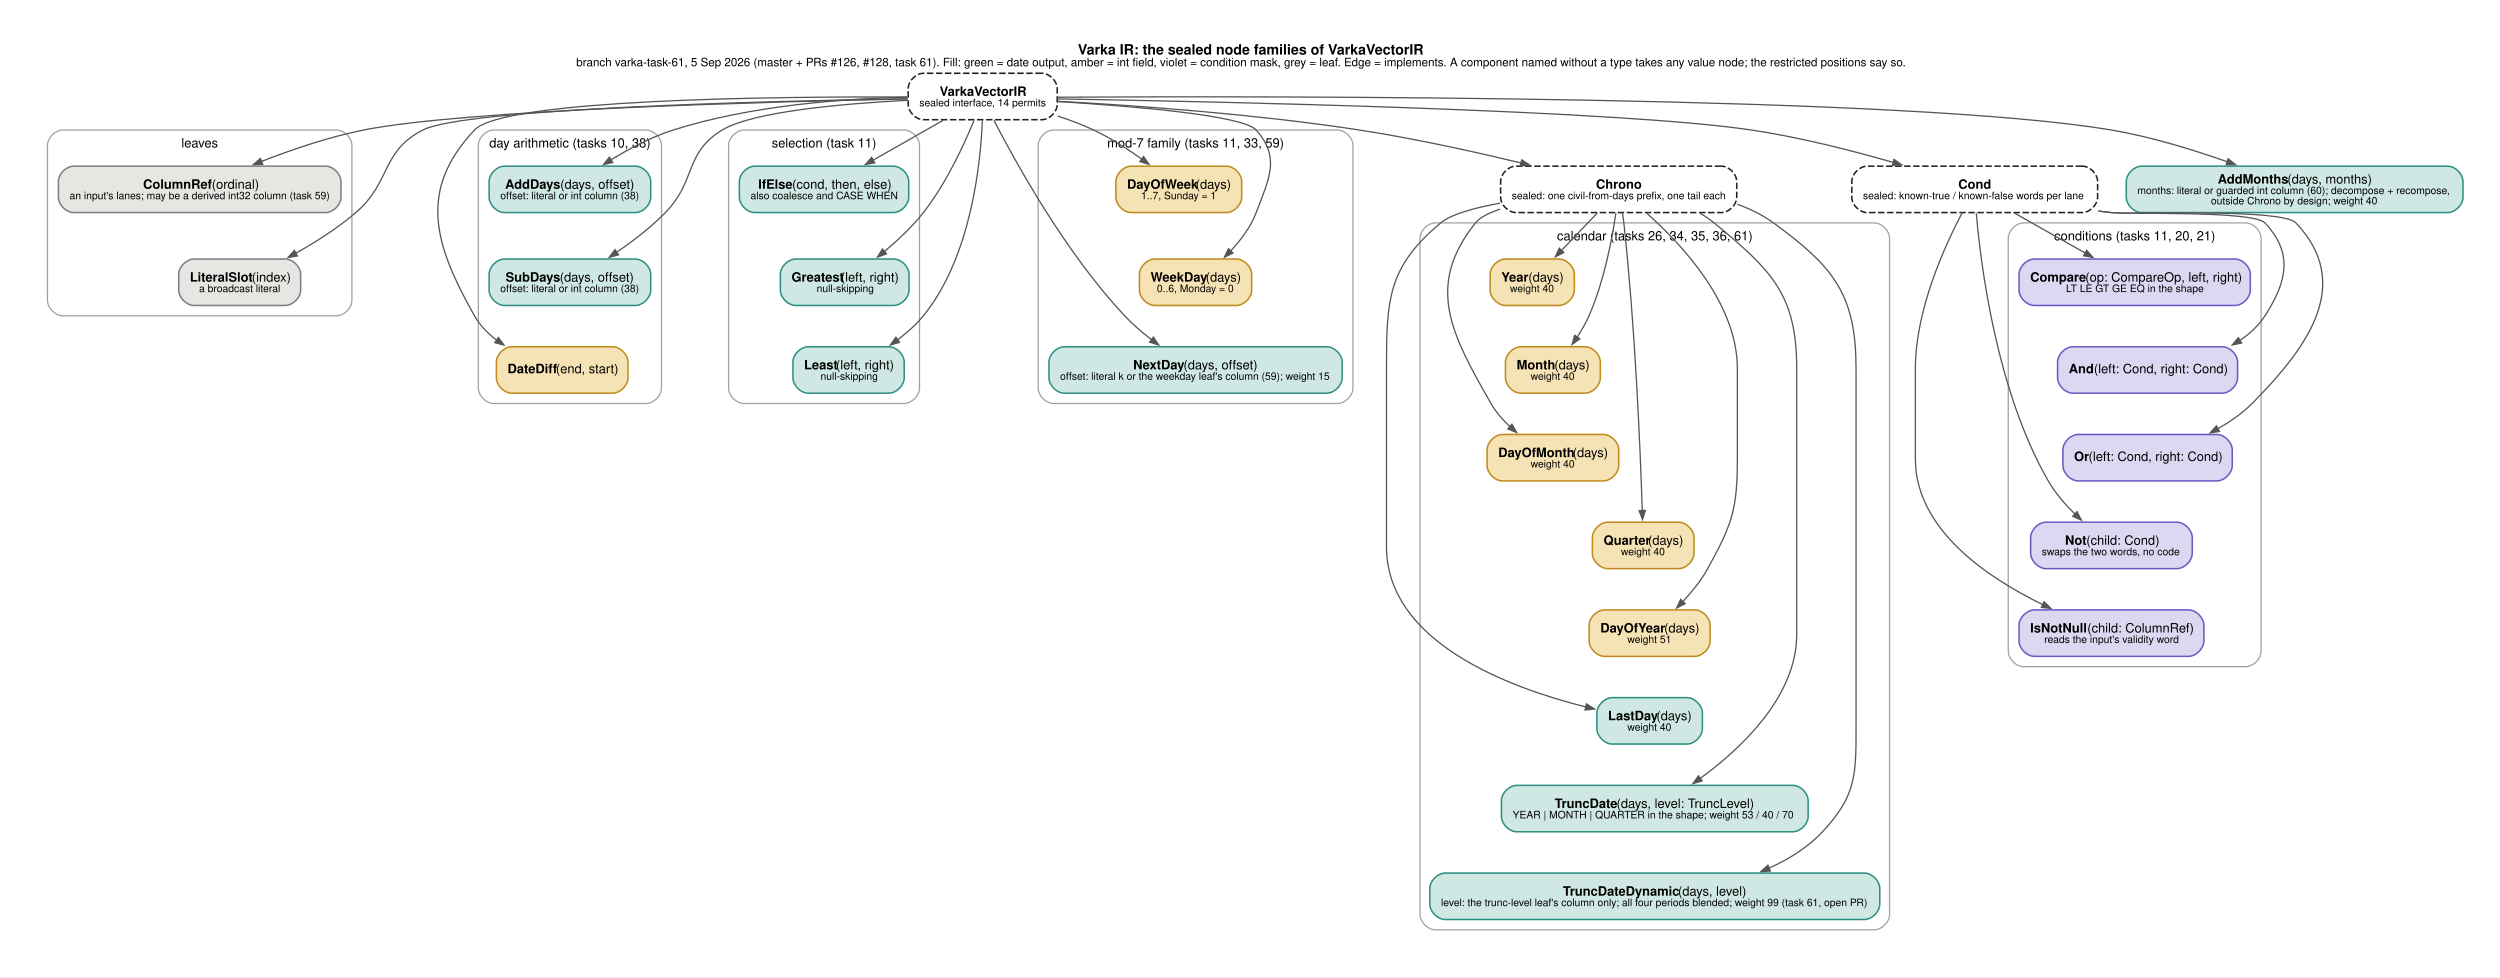
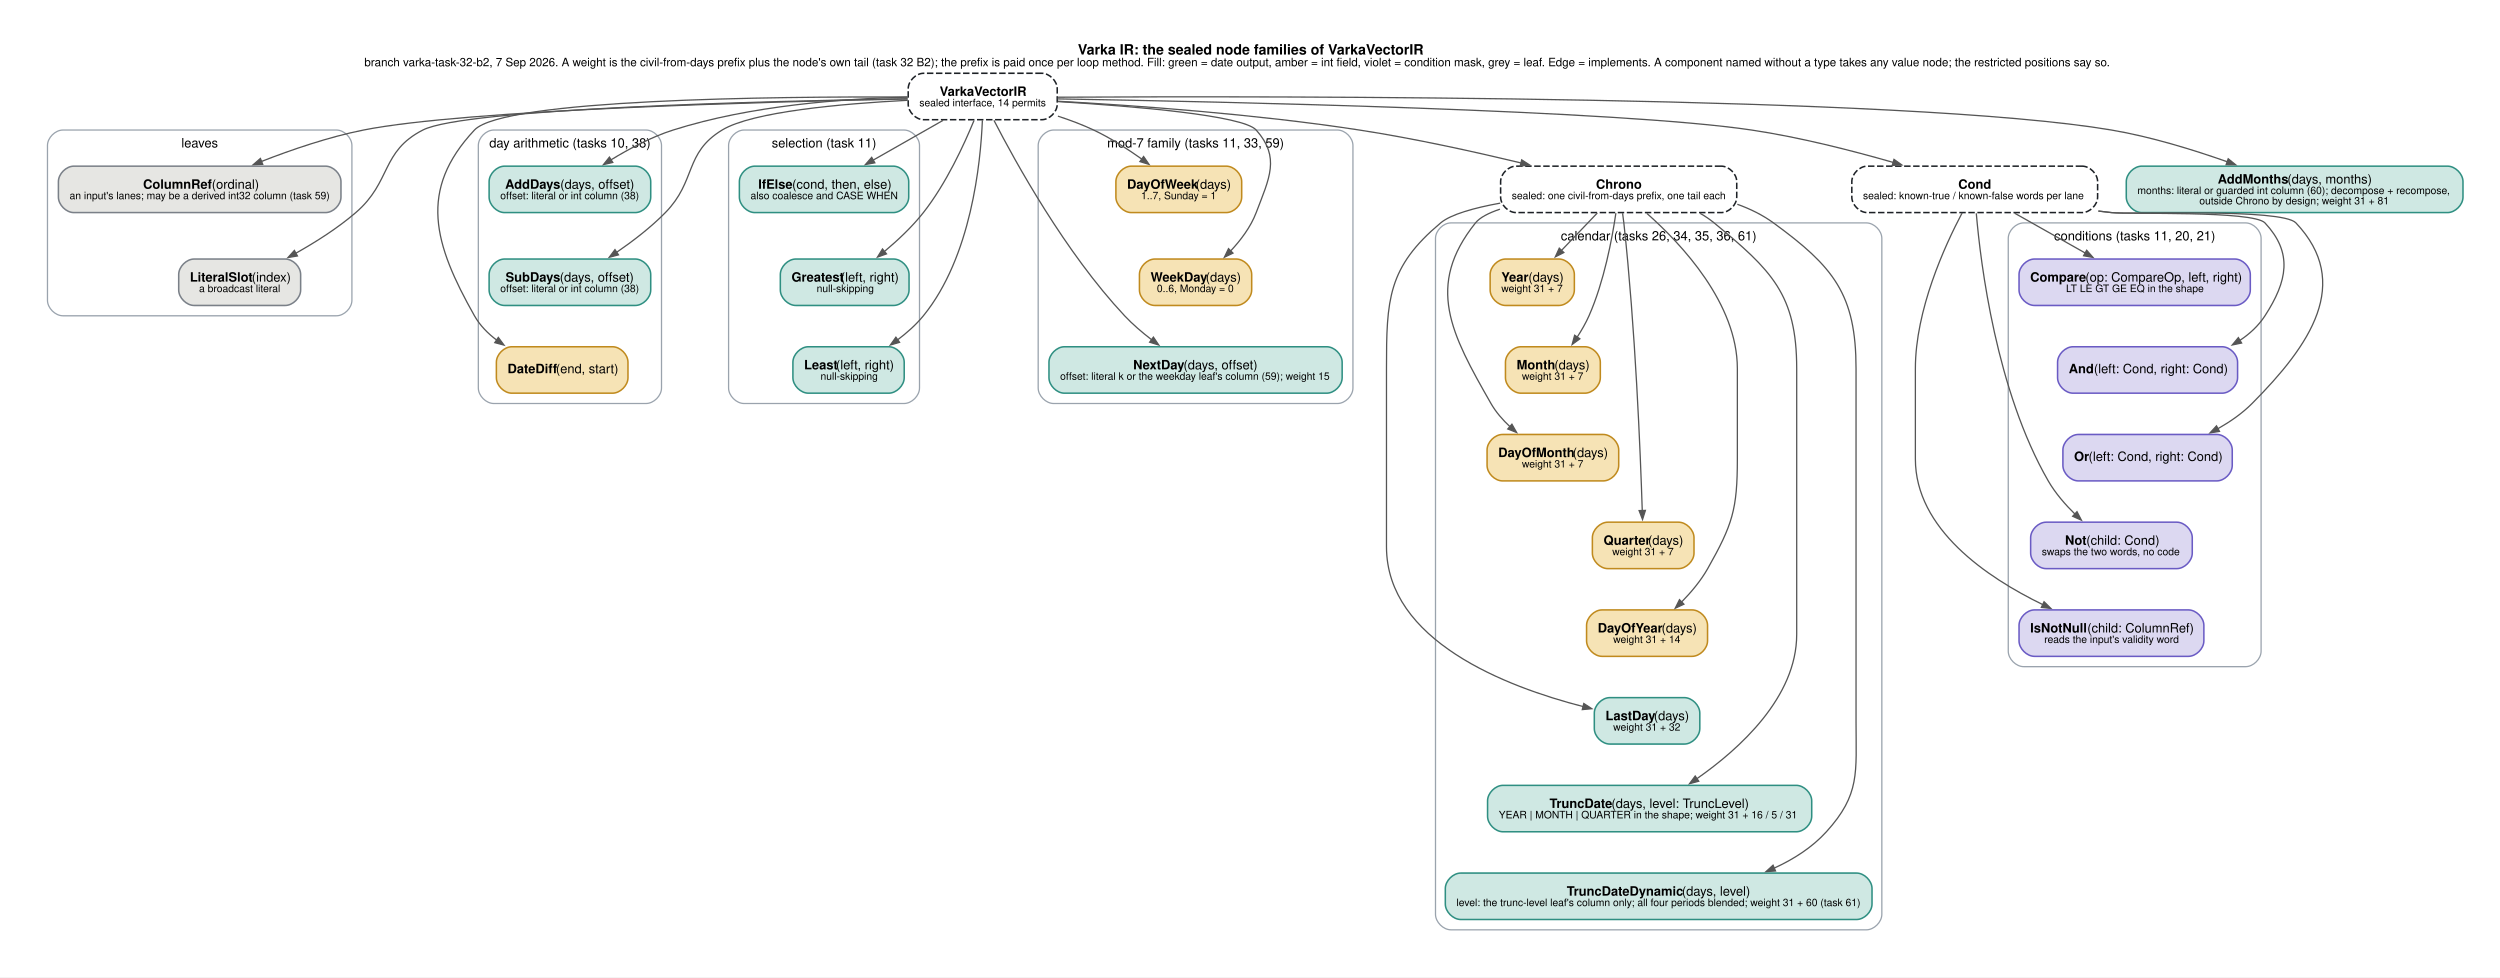
<svg xmlns="http://www.w3.org/2000/svg" width="1938pt" height="758pt" viewBox="0.00 0.00 1938.00 758.00">
  <g id="graph0" class="graph" transform="scale(1 1) rotate(0) translate(28.8 728.8)">
    <polygon fill="white" stroke="none" points="-28.8,28.8 -28.8,-728.8 1909.31,-728.8 1909.31,28.8 -28.8,28.8" />
    <text xml:space="preserve" text-anchor="start" x="806.76" y="-686.55" font-family="Helvetica,sans-Serif" font-weight="bold" font-size="11.00">Varka IR: the sealed node families of VarkaVectorIR</text>
-     <text xml:space="preserve" text-anchor="start" x="417.88" y="-677.45" font-family="Helvetica,sans-Serif" font-size="9.00">branch varka-task-61, 5 Sep 2026 (master + PRs #126, #128, task 61). Fill: green = date output, amber = int field, violet = condition mask, grey = leaf. Edge = implements. A component named without a type takes any value node; the restricted positions say so.</text>
+     <text xml:space="preserve" text-anchor="start" x="253.63" y="-677.45" font-family="Helvetica,sans-Serif" font-size="9.00">branch varka-task-32-b2, 7 Sep 2026. A weight is the civil-from-days prefix plus the node's own tail (task 32 B2); the prefix is paid once per loop method. Fill: green = date output, amber = int field, violet = condition mask, grey = leaf. Edge = implements. A component named without a type takes any value node; the restricted positions say so.</text>
    <g id="clust1" class="cluster">
      <path fill="white" stroke="#9aa3ad" d="M20,-484C20,-484 232,-484 232,-484 238,-484 244,-490 244,-496 244,-496 244,-616 244,-616 244,-622 238,-628 232,-628 232,-628 20,-628 20,-628 14,-628 8,-622 8,-616 8,-616 8,-496 8,-496 8,-490 14,-484 20,-484" />
      <text xml:space="preserve" text-anchor="middle" x="126" y="-614.5" font-family="Helvetica,sans-Serif" font-size="10.00">leaves</text>
    </g>
    <g id="clust2" class="cluster">
      <path fill="white" stroke="#9aa3ad" d="M354,-416C354,-416 472,-416 472,-416 478,-416 484,-422 484,-428 484,-428 484,-616 484,-616 484,-622 478,-628 472,-628 472,-628 354,-628 354,-628 348,-628 342,-622 342,-616 342,-616 342,-428 342,-428 342,-422 348,-416 354,-416" />
      <text xml:space="preserve" text-anchor="middle" x="413" y="-614.5" font-family="Helvetica,sans-Serif" font-size="10.00">day arithmetic (tasks 10, 38)</text>
    </g>
    <g id="clust3" class="cluster">
      <path fill="white" stroke="#9aa3ad" d="M548,-416C548,-416 672,-416 672,-416 678,-416 684,-422 684,-428 684,-428 684,-616 684,-616 684,-622 678,-628 672,-628 672,-628 548,-628 548,-628 542,-628 536,-622 536,-616 536,-616 536,-428 536,-428 536,-422 542,-416 548,-416" />
      <text xml:space="preserve" text-anchor="middle" x="610" y="-614.5" font-family="Helvetica,sans-Serif" font-size="10.00">selection (task 11)</text>
    </g>
    <g id="clust4" class="cluster">
      <path fill="white" stroke="#9aa3ad" d="M788,-416C788,-416 1008,-416 1008,-416 1014,-416 1020,-422 1020,-428 1020,-428 1020,-616 1020,-616 1020,-622 1014,-628 1008,-628 1008,-628 788,-628 788,-628 782,-628 776,-622 776,-616 776,-616 776,-428 776,-428 776,-422 782,-416 788,-416" />
      <text xml:space="preserve" text-anchor="middle" x="898" y="-614.5" font-family="Helvetica,sans-Serif" font-size="10.00">mod-7 family (tasks 11, 33, 59)</text>
    </g>
    <g id="clust5" class="cluster">
-       <path fill="white" stroke="#9aa3ad" d="M1084,-8C1084,-8 1424,-8 1424,-8 1430,-8 1436,-14 1436,-20 1436,-20 1436,-544 1436,-544 1436,-550 1430,-556 1424,-556 1424,-556 1084,-556 1084,-556 1078,-556 1072,-550 1072,-544 1072,-544 1072,-20 1072,-20 1072,-14 1078,-8 1084,-8" />
-       <text xml:space="preserve" text-anchor="middle" x="1254" y="-542.5" font-family="Helvetica,sans-Serif" font-size="10.00">calendar (tasks 26, 34, 35, 36, 61)</text>
+       <path fill="white" stroke="#9aa3ad" d="M1096,-8C1096,-8 1418,-8 1418,-8 1424,-8 1430,-14 1430,-20 1430,-20 1430,-544 1430,-544 1430,-550 1424,-556 1418,-556 1418,-556 1096,-556 1096,-556 1090,-556 1084,-550 1084,-544 1084,-544 1084,-20 1084,-20 1084,-14 1090,-8 1096,-8" />
+       <text xml:space="preserve" text-anchor="middle" x="1257" y="-542.5" font-family="Helvetica,sans-Serif" font-size="10.00">calendar (tasks 26, 34, 35, 36, 61)</text>
    </g>
    <g id="clust6" class="cluster">
      <path fill="white" stroke="#9aa3ad" d="M1540,-212C1540,-212 1712,-212 1712,-212 1718,-212 1724,-218 1724,-224 1724,-224 1724,-544 1724,-544 1724,-550 1718,-556 1712,-556 1712,-556 1540,-556 1540,-556 1534,-556 1528,-550 1528,-544 1528,-544 1528,-224 1528,-224 1528,-218 1534,-212 1540,-212" />
      <text xml:space="preserve" text-anchor="middle" x="1626" y="-542.5" font-family="Helvetica,sans-Serif" font-size="10.00">conditions (tasks 11, 20, 21)</text>
    </g>
    <g id="node1" class="node">
      <path fill="white" stroke="#1d2126" stroke-width="1.2" stroke-dasharray="5,2" d="M778.76,-672C778.76,-672 687.24,-672 687.24,-672 681.24,-672 675.24,-666 675.24,-660 675.24,-660 675.24,-648 675.24,-648 675.24,-642 681.24,-636 687.24,-636 687.24,-636 778.76,-636 778.76,-636 784.76,-636 790.76,-642 790.76,-648 790.76,-648 790.76,-660 790.76,-660 790.76,-666 784.76,-672 778.76,-672" />
      <text xml:space="preserve" text-anchor="start" x="699.62" y="-654.5" font-family="Helvetica,sans-Serif" font-weight="bold" font-size="10.00">VarkaVectorIR</text>
      <text xml:space="preserve" text-anchor="start" x="683.88" y="-646.4" font-family="Helvetica,sans-Serif" font-size="8.00">sealed interface, 14 permits</text>
    </g>
    <g id="node2" class="node">
      <path fill="white" stroke="#1d2126" stroke-width="1.2" stroke-dasharray="5,2" d="M1305.52,-600C1305.52,-600 1146.48,-600 1146.48,-600 1140.48,-600 1134.48,-594 1134.48,-588 1134.48,-588 1134.48,-576 1134.48,-576 1134.48,-570 1140.48,-564 1146.48,-564 1146.48,-564 1305.52,-564 1305.52,-564 1311.52,-564 1317.52,-570 1317.52,-576 1317.52,-576 1317.52,-588 1317.52,-588 1317.52,-594 1311.52,-600 1305.52,-600" />
      <text xml:space="preserve" text-anchor="start" x="1208.38" y="-582.5" font-family="Helvetica,sans-Serif" font-weight="bold" font-size="10.00">Chrono</text>
      <text xml:space="preserve" text-anchor="start" x="1143.12" y="-574.4" font-family="Helvetica,sans-Serif" font-size="8.00">sealed: one civil-from-days prefix, one tail each</text>
    </g>
    <g id="edge19" class="edge">
      <path fill="none" stroke="#555555" d="M791.17,-650.33C850.3,-647.08 944.42,-640.41 1025,-628 1066.9,-621.55 1113.11,-611.42 1150.64,-602.4" />
      <polygon fill="#555555" stroke="#555555" points="1150.82,-604.88 1157.04,-600.85 1149.66,-600.12 1150.82,-604.88" />
    </g>
    <g id="node3" class="node">
      <path fill="white" stroke="#1d2126" stroke-width="1.2" stroke-dasharray="5,2" d="M1585.27,-600C1585.27,-600 1418.73,-600 1418.73,-600 1412.73,-600 1406.73,-594 1406.73,-588 1406.73,-588 1406.73,-576 1406.73,-576 1406.73,-570 1412.73,-564 1418.73,-564 1418.73,-564 1585.27,-564 1585.27,-564 1591.27,-564 1597.27,-570 1597.27,-576 1597.27,-576 1597.27,-588 1597.27,-588 1597.27,-594 1591.27,-600 1585.27,-600" />
      <text xml:space="preserve" text-anchor="start" x="1489.25" y="-582.5" font-family="Helvetica,sans-Serif" font-weight="bold" font-size="10.00">Cond</text>
      <text xml:space="preserve" text-anchor="start" x="1415.38" y="-574.4" font-family="Helvetica,sans-Serif" font-size="8.00">sealed: known-true / known-false words per lane</text>
    </g>
    <g id="edge20" class="edge">
      <path fill="none" stroke="#555555" d="M790.89,-652.14C919.65,-649.97 1226.44,-643.31 1329,-628 1365.93,-622.49 1406.35,-612.22 1438.83,-602.88" />
      <polygon fill="#555555" stroke="#555555" points="1439.42,-605.26 1445.46,-600.95 1438.05,-600.56 1439.42,-605.26" />
    </g>
    <g id="node4" class="node">
      <path fill="#e6e6e3" stroke="#7a8088" stroke-width="1.2" d="M223.52,-600C223.52,-600 28.48,-600 28.48,-600 22.48,-600 16.48,-594 16.48,-588 16.48,-588 16.48,-576 16.48,-576 16.48,-570 22.48,-564 28.48,-564 28.48,-564 223.52,-564 223.52,-564 229.52,-564 235.52,-570 235.52,-576 235.52,-576 235.52,-588 235.52,-588 235.52,-594 229.52,-600 223.52,-600" />
      <text xml:space="preserve" text-anchor="start" x="82.12" y="-582.5" font-family="Helvetica,sans-Serif" font-weight="bold" font-size="10.00">ColumnRef</text>
      <text xml:space="preserve" text-anchor="start" x="135.38" y="-582.5" font-family="Helvetica,sans-Serif" font-size="10.00">(ordinal)</text>
      <text xml:space="preserve" text-anchor="start" x="25.12" y="-574.4" font-family="Helvetica,sans-Serif" font-size="8.00">an input's lanes; may be a derived int32 column (task 59)</text>
    </g>
    <g id="edge21" class="edge">
      <path fill="none" stroke="#555555" d="M674.87,-652.06C565.3,-649.96 332.08,-643.72 253,-628 226.1,-622.65 197.2,-612.76 173.78,-603.61" />
      <polygon fill="#555555" stroke="#555555" points="174.87,-601.41 167.46,-601.11 173.06,-605.97 174.87,-601.41" />
    </g>
    <g id="node5" class="node">
      <path fill="#e6e6e3" stroke="#7a8088" stroke-width="1.2" d="M192.26,-528C192.26,-528 121.73,-528 121.73,-528 115.73,-528 109.73,-522 109.73,-516 109.73,-516 109.73,-504 109.73,-504 109.73,-498 115.73,-492 121.73,-492 121.73,-492 192.26,-492 192.26,-492 198.26,-492 204.26,-498 204.26,-504 204.26,-504 204.26,-516 204.26,-516 204.26,-522 198.26,-528 192.26,-528" />
      <text xml:space="preserve" text-anchor="start" x="118.38" y="-510.5" font-family="Helvetica,sans-Serif" font-weight="bold" font-size="10.00">LiteralSlot</text>
      <text xml:space="preserve" text-anchor="start" x="166.38" y="-510.5" font-family="Helvetica,sans-Serif" font-size="10.00">(index)</text>
      <text xml:space="preserve" text-anchor="start" x="125.5" y="-502.4" font-family="Helvetica,sans-Serif" font-size="8.00">a broadcast literal</text>
    </g>
    <g id="edge22" class="edge">
      <path fill="none" stroke="#555555" d="M674.7,-652.25C564.02,-650.43 331.58,-644.68 299,-628 266.37,-611.3 274.79,-587.9 247,-564 233.06,-552.01 216.04,-541.2 200.57,-532.52" />
      <polygon fill="#555555" stroke="#555555" points="201.76,-530.38 194.45,-529.16 199.41,-534.68 201.76,-530.38" />
    </g>
    <g id="node6" class="node">
      <path fill="#cfe8e3" stroke="#2f8f82" stroke-width="1.2" d="M463.64,-600C463.64,-600 362.36,-600 362.36,-600 356.36,-600 350.36,-594 350.36,-588 350.36,-588 350.36,-576 350.36,-576 350.36,-570 356.36,-564 362.36,-564 362.36,-564 463.64,-564 463.64,-564 469.64,-564 475.64,-570 475.64,-576 475.64,-576 475.64,-588 475.64,-588 475.64,-594 469.64,-600 463.64,-600" />
      <text xml:space="preserve" text-anchor="start" x="362.75" y="-582.5" font-family="Helvetica,sans-Serif" font-weight="bold" font-size="10.00">AddDays</text>
      <text xml:space="preserve" text-anchor="start" x="405.5" y="-582.5" font-family="Helvetica,sans-Serif" font-size="10.00">(days, offset)</text>
      <text xml:space="preserve" text-anchor="start" x="359" y="-574.4" font-family="Helvetica,sans-Serif" font-size="8.00">offset: literal or int column (38)</text>
    </g>
    <g id="edge23" class="edge">
      <path fill="none" stroke="#555555" d="M674.93,-653.5C625.47,-652.4 553.08,-647.12 493,-628 476.19,-622.65 458.96,-613.51 444.81,-604.86" />
      <polygon fill="#555555" stroke="#555555" points="446.23,-602.86 439,-601.21 443.62,-607.01 446.23,-602.86" />
    </g>
    <g id="node7" class="node">
      <path fill="#cfe8e3" stroke="#2f8f82" stroke-width="1.2" d="M463.64,-528C463.64,-528 362.36,-528 362.36,-528 356.36,-528 350.36,-522 350.36,-516 350.36,-516 350.36,-504 350.36,-504 350.36,-498 356.36,-492 362.36,-492 362.36,-492 463.64,-492 463.64,-492 469.64,-492 475.64,-498 475.64,-504 475.64,-504 475.64,-516 475.64,-516 475.64,-522 469.64,-528 463.64,-528" />
      <text xml:space="preserve" text-anchor="start" x="363.12" y="-510.5" font-family="Helvetica,sans-Serif" font-weight="bold" font-size="10.00">SubDays</text>
      <text xml:space="preserve" text-anchor="start" x="405.12" y="-510.5" font-family="Helvetica,sans-Serif" font-size="10.00">(days, offset)</text>
      <text xml:space="preserve" text-anchor="start" x="359" y="-502.4" font-family="Helvetica,sans-Serif" font-size="8.00">offset: literal or int column (38)</text>
    </g>
    <g id="edge24" class="edge">
      <path fill="none" stroke="#555555" d="M674.91,-651.06C623.97,-648.42 554.48,-642.26 531,-628 501.5,-610.08 511.17,-588.64 487,-564 475.8,-552.58 461.88,-541.9 449.15,-533.17" />
      <polygon fill="#555555" stroke="#555555" points="450.66,-531.23 443.48,-529.36 447.93,-535.3 450.66,-531.23" />
    </g>
    <g id="node8" class="node">
      <path fill="#f6e3b5" stroke="#c08a1e" stroke-width="1.2" d="M446.01,-460C446.01,-460 367.99,-460 367.99,-460 361.99,-460 355.99,-454 355.99,-448 355.99,-448 355.99,-436 355.99,-436 355.99,-430 361.99,-424 367.99,-424 367.99,-424 446.01,-424 446.01,-424 452.01,-424 458.01,-430 458.01,-436 458.01,-436 458.01,-448 458.01,-448 458.01,-454 452.01,-460 446.01,-460" />
      <text xml:space="preserve" text-anchor="start" x="364.62" y="-439.5" font-family="Helvetica,sans-Serif" font-weight="bold" font-size="10.00">DateDiff</text>
      <text xml:space="preserve" text-anchor="start" x="402.12" y="-439.5" font-family="Helvetica,sans-Serif" font-size="10.00">(end, start)</text>
    </g>
    <g id="edge25" class="edge">
      <path fill="none" stroke="#555555" d="M674.85,-653.6C570.79,-654.05 361.46,-651.93 339,-628 295.2,-581.33 307.53,-539.73 339,-484 343.26,-476.46 349.51,-470.16 356.54,-464.93" />
      <polygon fill="#555555" stroke="#555555" points="357.5,-467.24 361.91,-461.28 354.75,-463.19 357.5,-467.24" />
    </g>
    <g id="node9" class="node">
      <path fill="#cfe8e3" stroke="#2f8f82" stroke-width="1.2" d="M663.64,-600C663.64,-600 556.36,-600 556.36,-600 550.36,-600 544.36,-594 544.36,-588 544.36,-588 544.36,-576 544.36,-576 544.36,-570 550.36,-564 556.36,-564 556.36,-564 663.64,-564 663.64,-564 669.64,-564 675.64,-570 675.64,-576 675.64,-576 675.64,-588 675.64,-588 675.64,-594 669.64,-600 663.64,-600" />
      <text xml:space="preserve" text-anchor="start" x="559" y="-582.5" font-family="Helvetica,sans-Serif" font-weight="bold" font-size="10.00">IfElse</text>
      <text xml:space="preserve" text-anchor="start" x="585.25" y="-582.5" font-family="Helvetica,sans-Serif" font-size="10.00">(cond, then, else)</text>
      <text xml:space="preserve" text-anchor="start" x="553" y="-574.4" font-family="Helvetica,sans-Serif" font-size="8.00">also coalesce and CASE WHEN</text>
    </g>
    <g id="edge26" class="edge">
      <path fill="none" stroke="#555555" d="M702.28,-635.52C685.84,-626.16 665.45,-614.56 648.02,-604.64" />
      <polygon fill="#555555" stroke="#555555" points="649.37,-602.58 642.07,-601.25 646.94,-606.84 649.37,-602.58" />
    </g>
    <g id="node10" class="node">
      <path fill="#cfe8e3" stroke="#2f8f82" stroke-width="1.2" d="M663.89,-528C663.89,-528 588.11,-528 588.11,-528 582.11,-528 576.11,-522 576.11,-516 576.11,-516 576.11,-504 576.11,-504 576.11,-498 582.11,-492 588.11,-492 588.11,-492 663.89,-492 663.89,-492 669.89,-492 675.89,-498 675.89,-504 675.89,-504 675.89,-516 675.89,-516 675.89,-522 669.89,-528 663.89,-528" />
      <text xml:space="preserve" text-anchor="start" x="584.75" y="-510.5" font-family="Helvetica,sans-Serif" font-weight="bold" font-size="10.00">Greatest</text>
      <text xml:space="preserve" text-anchor="start" x="623" y="-510.5" font-family="Helvetica,sans-Serif" font-size="10.00">(left, right)</text>
      <text xml:space="preserve" text-anchor="start" x="604.25" y="-502.4" font-family="Helvetica,sans-Serif" font-size="8.00">null-skipping</text>
    </g>
    <g id="edge27" class="edge">
      <path fill="none" stroke="#555555" d="M726.28,-635.47C718.55,-616.64 704.63,-586.42 687,-564 678.31,-552.95 667.08,-542.43 656.63,-533.72" />
      <polygon fill="#555555" stroke="#555555" points="658.4,-532 651.42,-529.49 655.31,-535.81 658.4,-532" />
    </g>
    <g id="node11" class="node">
      <path fill="#cfe8e3" stroke="#2f8f82" stroke-width="1.2" d="M660.14,-460C660.14,-460 597.86,-460 597.86,-460 591.86,-460 585.86,-454 585.86,-448 585.86,-448 585.86,-436 585.86,-436 585.86,-430 591.86,-424 597.86,-424 597.86,-424 660.14,-424 660.14,-424 666.14,-424 672.14,-430 672.14,-436 672.14,-436 672.14,-448 672.14,-448 672.14,-454 666.14,-460 660.14,-460" />
      <text xml:space="preserve" text-anchor="start" x="594.5" y="-442.5" font-family="Helvetica,sans-Serif" font-weight="bold" font-size="10.00">Least</text>
      <text xml:space="preserve" text-anchor="start" x="619.25" y="-442.5" font-family="Helvetica,sans-Serif" font-size="10.00">(left, right)</text>
      <text xml:space="preserve" text-anchor="start" x="607.25" y="-434.4" font-family="Helvetica,sans-Serif" font-size="8.00">null-skipping</text>
    </g>
    <g id="edge28" class="edge">
      <path fill="none" stroke="#555555" d="M732.75,-635.6C731.4,-602.44 724.08,-529.49 687,-484 681.33,-477.05 674.2,-470.74 666.9,-465.26" />
      <polygon fill="#555555" stroke="#555555" points="668.54,-463.42 661.42,-461.36 665.7,-467.41 668.54,-463.42" />
    </g>
    <g id="node12" class="node">
      <path fill="#f6e3b5" stroke="#c08a1e" stroke-width="1.2" d="M921.76,-600C921.76,-600 848.24,-600 848.24,-600 842.24,-600 836.24,-594 836.24,-588 836.24,-588 836.24,-576 836.24,-576 836.24,-570 842.24,-564 848.24,-564 848.24,-564 921.76,-564 921.76,-564 927.76,-564 933.76,-570 933.76,-576 933.76,-576 933.76,-588 933.76,-588 933.76,-594 927.76,-600 921.76,-600" />
      <text xml:space="preserve" text-anchor="start" x="844.88" y="-582.5" font-family="Helvetica,sans-Serif" font-weight="bold" font-size="10.00">DayOfWeek</text>
      <text xml:space="preserve" text-anchor="start" x="898.12" y="-582.5" font-family="Helvetica,sans-Serif" font-size="10.00">(days)</text>
      <text xml:space="preserve" text-anchor="start" x="855.75" y="-574.4" font-family="Helvetica,sans-Serif" font-size="8.00">1..7, Sunday = 1</text>
    </g>
    <g id="edge29" class="edge">
      <path fill="none" stroke="#555555" d="M791.29,-638.77C800.74,-635.7 810.28,-632.11 819,-628 831.98,-621.88 845.26,-613.35 856.47,-605.36" />
      <polygon fill="#555555" stroke="#555555" points="857.72,-607.48 861.93,-601.37 854.83,-603.52 857.72,-607.48" />
    </g>
    <g id="node13" class="node">
      <path fill="#f6e3b5" stroke="#c08a1e" stroke-width="1.2" d="M929.51,-528C929.51,-528 866.49,-528 866.49,-528 860.49,-528 854.49,-522 854.49,-516 854.49,-516 854.49,-504 854.49,-504 854.49,-498 860.49,-492 866.49,-492 866.49,-492 929.51,-492 929.51,-492 935.51,-492 941.51,-498 941.51,-504 941.51,-504 941.51,-516 941.51,-516 941.51,-522 935.51,-528 929.51,-528" />
      <text xml:space="preserve" text-anchor="start" x="863.12" y="-510.5" font-family="Helvetica,sans-Serif" font-weight="bold" font-size="10.00">WeekDay</text>
      <text xml:space="preserve" text-anchor="start" x="905.88" y="-510.5" font-family="Helvetica,sans-Serif" font-size="10.00">(days)</text>
      <text xml:space="preserve" text-anchor="start" x="868" y="-502.4" font-family="Helvetica,sans-Serif" font-size="8.00">0..6, Monday = 0</text>
    </g>
    <g id="edge30" class="edge">
      <path fill="none" stroke="#555555" d="M791.28,-650.05C850.48,-646.44 934.89,-639.37 945,-628 963.9,-606.74 955.09,-590.59 945,-564 940.75,-552.79 932.91,-542.43 924.85,-533.9" />
      <polygon fill="#555555" stroke="#555555" points="927.01,-532.6 920.33,-529.37 923.54,-536.06 927.01,-532.6" />
    </g>
    <g id="node14" class="node">
      <path fill="#cfe8e3" stroke="#2f8f82" stroke-width="1.2" d="M999.64,-460C999.64,-460 796.36,-460 796.36,-460 790.36,-460 784.36,-454 784.36,-448 784.36,-448 784.36,-436 784.36,-436 784.36,-430 790.36,-424 796.36,-424 796.36,-424 999.64,-424 999.64,-424 1005.64,-424 1011.64,-430 1011.64,-436 1011.64,-436 1011.64,-448 1011.64,-448 1011.64,-454 1005.64,-460 999.64,-460" />
      <text xml:space="preserve" text-anchor="start" x="849.62" y="-442.5" font-family="Helvetica,sans-Serif" font-weight="bold" font-size="10.00">NextDay</text>
      <text xml:space="preserve" text-anchor="start" x="888.62" y="-442.5" font-family="Helvetica,sans-Serif" font-size="10.00">(days, offset)</text>
      <text xml:space="preserve" text-anchor="start" x="793" y="-434.4" font-family="Helvetica,sans-Serif" font-size="8.00">offset: literal k or the weekday leaf's column (59); weight 15</text>
    </g>
    <g id="edge31" class="edge">
      <path fill="none" stroke="#555555" d="M741.69,-635.53C758.33,-603.2 797.13,-532.89 843,-484 849.24,-477.35 856.67,-471.01 864.01,-465.39" />
      <polygon fill="#555555" stroke="#555555" points="865.31,-467.48 869.48,-461.34 862.4,-463.54 865.31,-467.48" />
    </g>
    <g id="node15" class="node">
      <path fill="#cfe8e3" stroke="#2f8f82" stroke-width="1.2" d="M1868.51,-600C1868.51,-600 1631.49,-600 1631.49,-600 1625.49,-600 1619.49,-594 1619.49,-588 1619.49,-588 1619.49,-576 1619.49,-576 1619.49,-570 1625.49,-564 1631.49,-564 1631.49,-564 1868.51,-564 1868.51,-564 1874.51,-564 1880.51,-570 1880.51,-576 1880.51,-576 1880.51,-588 1880.51,-588 1880.51,-594 1874.51,-600 1868.51,-600" />
      <text xml:space="preserve" text-anchor="start" x="1690.38" y="-586.5" font-family="Helvetica,sans-Serif" font-weight="bold" font-size="10.00">AddMonths</text>
      <text xml:space="preserve" text-anchor="start" x="1744.38" y="-586.5" font-family="Helvetica,sans-Serif" font-size="10.00">(days, months)</text>
      <text xml:space="preserve" text-anchor="start" x="1628.12" y="-578.4" font-family="Helvetica,sans-Serif" font-size="8.00">months: literal or guarded int column (60); decompose + recompose,</text>
-       <text xml:space="preserve" text-anchor="start" x="1685.12" y="-570.4" font-family="Helvetica,sans-Serif" font-size="8.00">outside Chrono by design; weight 40</text>
+       <text xml:space="preserve" text-anchor="start" x="1676.12" y="-570.4" font-family="Helvetica,sans-Serif" font-size="8.00">outside Chrono by design; weight 31 + 81</text>
    </g>
    <g id="edge32" class="edge">
      <path fill="none" stroke="#555555" d="M791.15,-653.44C960.33,-654.39 1450.29,-654.7 1608,-628 1638.39,-622.86 1671.25,-612.75 1697.71,-603.41" />
      <polygon fill="#555555" stroke="#555555" points="1698.51,-605.73 1704.28,-601.06 1696.86,-601.12 1698.51,-605.73" />
    </g>
    <g id="node16" class="node">
      <path fill="#f6e3b5" stroke="#c08a1e" stroke-width="1.2" d="M1179.64,-528C1179.64,-528 1138.36,-528 1138.36,-528 1132.36,-528 1126.36,-522 1126.36,-516 1126.36,-516 1126.36,-504 1126.36,-504 1126.36,-498 1132.36,-492 1138.36,-492 1138.36,-492 1179.64,-492 1179.64,-492 1185.64,-492 1191.64,-498 1191.64,-504 1191.64,-504 1191.64,-516 1191.64,-516 1191.64,-522 1185.64,-528 1179.64,-528" />
      <text xml:space="preserve" text-anchor="start" x="1135" y="-510.5" font-family="Helvetica,sans-Serif" font-weight="bold" font-size="10.00">Year</text>
      <text xml:space="preserve" text-anchor="start" x="1156" y="-510.5" font-family="Helvetica,sans-Serif" font-size="10.00">(days)</text>
-       <text xml:space="preserve" text-anchor="start" x="1141.75" y="-502.4" font-family="Helvetica,sans-Serif" font-size="8.00">weight 40</text>
+       <text xml:space="preserve" text-anchor="start" x="1135" y="-502.4" font-family="Helvetica,sans-Serif" font-size="8.00">weight 31 + 7</text>
    </g>
    <g id="edge33" class="edge">
      <path fill="none" stroke="#555555" d="M1209.44,-563.7C1201.05,-554.93 1190.73,-544.15 1181.62,-534.63" />
      <polygon fill="#555555" stroke="#555555" points="1183.49,-533.05 1176.88,-529.68 1179.95,-536.43 1183.49,-533.05" />
    </g>
    <g id="node17" class="node">
      <path fill="#f6e3b5" stroke="#c08a1e" stroke-width="1.2" d="M1199.77,-460C1199.77,-460 1150.23,-460 1150.23,-460 1144.23,-460 1138.23,-454 1138.23,-448 1138.23,-448 1138.23,-436 1138.23,-436 1138.23,-430 1144.23,-424 1150.23,-424 1150.23,-424 1199.77,-424 1199.77,-424 1205.77,-424 1211.77,-430 1211.77,-436 1211.77,-436 1211.77,-448 1211.77,-448 1211.77,-454 1205.77,-460 1199.77,-460" />
      <text xml:space="preserve" text-anchor="start" x="1146.88" y="-442.5" font-family="Helvetica,sans-Serif" font-weight="bold" font-size="10.00">Month</text>
      <text xml:space="preserve" text-anchor="start" x="1176.12" y="-442.5" font-family="Helvetica,sans-Serif" font-size="10.00">(days)</text>
-       <text xml:space="preserve" text-anchor="start" x="1157.75" y="-434.4" font-family="Helvetica,sans-Serif" font-size="8.00">weight 40</text>
+       <text xml:space="preserve" text-anchor="start" x="1151" y="-434.4" font-family="Helvetica,sans-Serif" font-size="8.00">weight 31 + 7</text>
    </g>
    <g id="edge34" class="edge">
      <path fill="none" stroke="#555555" d="M1223.83,-563.57C1220.91,-543.66 1214.68,-510.44 1203,-484 1200.51,-478.36 1197.23,-472.68 1193.79,-467.41" />
      <polygon fill="#555555" stroke="#555555" points="1195.9,-466.16 1189.92,-461.77 1191.86,-468.93 1195.9,-466.16" />
    </g>
    <g id="node18" class="node">
      <path fill="#f6e3b5" stroke="#c08a1e" stroke-width="1.2" d="M1214.02,-392C1214.02,-392 1135.98,-392 1135.98,-392 1129.98,-392 1123.98,-386 1123.98,-380 1123.98,-380 1123.98,-368 1123.98,-368 1123.98,-362 1129.98,-356 1135.98,-356 1135.98,-356 1214.02,-356 1214.02,-356 1220.02,-356 1226.02,-362 1226.02,-368 1226.02,-368 1226.02,-380 1226.02,-380 1226.02,-386 1220.02,-392 1214.02,-392" />
      <text xml:space="preserve" text-anchor="start" x="1132.62" y="-374.5" font-family="Helvetica,sans-Serif" font-weight="bold" font-size="10.00">DayOfMonth</text>
      <text xml:space="preserve" text-anchor="start" x="1190.38" y="-374.5" font-family="Helvetica,sans-Serif" font-size="10.00">(days)</text>
-       <text xml:space="preserve" text-anchor="start" x="1157.75" y="-366.4" font-family="Helvetica,sans-Serif" font-size="8.00">weight 40</text>
+       <text xml:space="preserve" text-anchor="start" x="1151" y="-366.4" font-family="Helvetica,sans-Serif" font-size="8.00">weight 31 + 7</text>
    </g>
    <g id="edge35" class="edge">
      <path fill="none" stroke="#555555" d="M1133.96,-566.65C1125.2,-563.69 1118.33,-560.17 1115,-556 1075.99,-507.23 1096.01,-470.22 1127,-416 1130.79,-409.36 1136.09,-403.3 1141.78,-397.99" />
      <polygon fill="#555555" stroke="#555555" points="1143.24,-399.96 1146.91,-393.52 1140.02,-396.26 1143.24,-399.96" />
    </g>
    <g id="node19" class="node">
      <path fill="#f6e3b5" stroke="#c08a1e" stroke-width="1.2" d="M1272.39,-324C1272.39,-324 1217.61,-324 1217.61,-324 1211.61,-324 1205.61,-318 1205.61,-312 1205.61,-312 1205.61,-300 1205.61,-300 1205.61,-294 1211.61,-288 1217.61,-288 1217.61,-288 1272.39,-288 1272.39,-288 1278.39,-288 1284.39,-294 1284.39,-300 1284.39,-300 1284.39,-312 1284.39,-312 1284.39,-318 1278.39,-324 1272.39,-324" />
      <text xml:space="preserve" text-anchor="start" x="1214.25" y="-306.5" font-family="Helvetica,sans-Serif" font-weight="bold" font-size="10.00">Quarter</text>
      <text xml:space="preserve" text-anchor="start" x="1248.75" y="-306.5" font-family="Helvetica,sans-Serif" font-size="10.00">(days)</text>
-       <text xml:space="preserve" text-anchor="start" x="1227.75" y="-298.4" font-family="Helvetica,sans-Serif" font-size="8.00">weight 40</text>
+       <text xml:space="preserve" text-anchor="start" x="1221" y="-298.4" font-family="Helvetica,sans-Serif" font-size="8.00">weight 31 + 7</text>
    </g>
    <g id="edge36" class="edge">
      <path fill="none" stroke="#555555" d="M1229.02,-563.55C1229.39,-561.02 1229.73,-558.45 1230,-556 1238.91,-474.88 1242.83,-378.27 1244.28,-332.93" />
      <polygon fill="#555555" stroke="#555555" points="1246.72,-333.14 1244.49,-326.07 1241.83,-332.99 1246.72,-333.14" />
    </g>
    <g id="node20" class="node">
-       <path fill="#f6e3b5" stroke="#c08a1e" stroke-width="1.2" d="M1284.89,-256C1284.89,-256 1215.11,-256 1215.11,-256 1209.11,-256 1203.11,-250 1203.11,-244 1203.11,-244 1203.11,-232 1203.11,-232 1203.11,-226 1209.11,-220 1215.11,-220 1215.11,-220 1284.89,-220 1284.89,-220 1290.89,-220 1296.89,-226 1296.89,-232 1296.89,-232 1296.89,-244 1296.89,-244 1296.89,-250 1290.89,-256 1284.89,-256" />
-       <text xml:space="preserve" text-anchor="start" x="1211.75" y="-238.5" font-family="Helvetica,sans-Serif" font-weight="bold" font-size="10.00">DayOfYear</text>
-       <text xml:space="preserve" text-anchor="start" x="1261.25" y="-238.5" font-family="Helvetica,sans-Serif" font-size="10.00">(days)</text>
-       <text xml:space="preserve" text-anchor="start" x="1232.75" y="-230.4" font-family="Helvetica,sans-Serif" font-size="8.00">weight 51</text>
+       <path fill="#f6e3b5" stroke="#c08a1e" stroke-width="1.2" d="M1282.89,-256C1282.89,-256 1213.11,-256 1213.11,-256 1207.11,-256 1201.11,-250 1201.11,-244 1201.11,-244 1201.11,-232 1201.11,-232 1201.11,-226 1207.11,-220 1213.11,-220 1213.11,-220 1282.89,-220 1282.89,-220 1288.89,-220 1294.89,-226 1294.89,-232 1294.89,-232 1294.89,-244 1294.89,-244 1294.89,-250 1288.89,-256 1282.89,-256" />
+       <text xml:space="preserve" text-anchor="start" x="1209.75" y="-238.5" font-family="Helvetica,sans-Serif" font-weight="bold" font-size="10.00">DayOfYear</text>
+       <text xml:space="preserve" text-anchor="start" x="1259.25" y="-238.5" font-family="Helvetica,sans-Serif" font-size="10.00">(days)</text>
+       <text xml:space="preserve" text-anchor="start" x="1221.75" y="-230.4" font-family="Helvetica,sans-Serif" font-size="8.00">weight 31 + 14</text>
    </g>
    <g id="edge37" class="edge">
-       <path fill="none" stroke="#555555" d="M1247.8,-563.43C1275.01,-539.37 1318,-493.39 1318,-443 1318,-443 1318,-443 1318,-373 1318,-333.86 1313.89,-322.28 1295,-288 1289.95,-278.83 1282.83,-270.01 1275.75,-262.45" />
-       <polygon fill="#555555" stroke="#555555" points="1277.55,-260.79 1270.91,-257.49 1274.05,-264.21 1277.55,-260.79" />
+       <path fill="none" stroke="#555555" d="M1247.8,-563.43C1275.01,-539.37 1318,-493.39 1318,-443 1318,-443 1318,-443 1318,-373 1318,-333.86 1314.26,-322.07 1295,-288 1289.64,-278.51 1282.02,-269.49 1274.48,-261.83" />
+       <polygon fill="#555555" stroke="#555555" points="1276.56,-260.44 1269.84,-257.31 1273.14,-263.95 1276.56,-260.44" />
    </g>
    <g id="node21" class="node">
-       <path fill="#cfe8e3" stroke="#2f8f82" stroke-width="1.2" d="M1278.89,-188C1278.89,-188 1221.11,-188 1221.11,-188 1215.11,-188 1209.11,-182 1209.11,-176 1209.11,-176 1209.11,-164 1209.11,-164 1209.11,-158 1215.11,-152 1221.11,-152 1221.11,-152 1278.89,-152 1278.89,-152 1284.89,-152 1290.89,-158 1290.89,-164 1290.89,-164 1290.89,-176 1290.89,-176 1290.89,-182 1284.89,-188 1278.89,-188" />
-       <text xml:space="preserve" text-anchor="start" x="1217.75" y="-170.5" font-family="Helvetica,sans-Serif" font-weight="bold" font-size="10.00">LastDay</text>
-       <text xml:space="preserve" text-anchor="start" x="1255.25" y="-170.5" font-family="Helvetica,sans-Serif" font-size="10.00">(days)</text>
-       <text xml:space="preserve" text-anchor="start" x="1232.75" y="-162.4" font-family="Helvetica,sans-Serif" font-size="8.00">weight 40</text>
+       <path fill="#cfe8e3" stroke="#2f8f82" stroke-width="1.2" d="M1276.89,-188C1276.89,-188 1219.11,-188 1219.11,-188 1213.11,-188 1207.11,-182 1207.11,-176 1207.11,-176 1207.11,-164 1207.11,-164 1207.11,-158 1213.11,-152 1219.11,-152 1219.11,-152 1276.89,-152 1276.89,-152 1282.89,-152 1288.89,-158 1288.89,-164 1288.89,-164 1288.89,-176 1288.89,-176 1288.89,-182 1282.89,-188 1276.89,-188" />
+       <text xml:space="preserve" text-anchor="start" x="1215.75" y="-170.5" font-family="Helvetica,sans-Serif" font-weight="bold" font-size="10.00">LastDay</text>
+       <text xml:space="preserve" text-anchor="start" x="1253.25" y="-170.5" font-family="Helvetica,sans-Serif" font-size="10.00">(days)</text>
+       <text xml:space="preserve" text-anchor="start" x="1221.75" y="-162.4" font-family="Helvetica,sans-Serif" font-size="8.00">weight 31 + 32</text>
    </g>
    <g id="edge38" class="edge">
-       <path fill="none" stroke="#555555" d="M1134.16,-571.33C1113.81,-567.63 1095.93,-562.64 1088,-556 1046.92,-521.6 1046,-496.58 1046,-443 1046,-443 1046,-443 1046,-305 1046,-231.19 1140.44,-195.79 1200.8,-180.7" />
-       <polygon fill="#555555" stroke="#555555" points="1201.02,-183.17 1207.25,-179.14 1199.87,-178.4 1201.02,-183.17" />
+       <path fill="none" stroke="#555555" d="M1134.16,-571.33C1113.81,-567.63 1095.93,-562.64 1088,-556 1046.92,-521.6 1046,-496.58 1046,-443 1046,-443 1046,-443 1046,-305 1046,-232.05 1138.62,-196.45 1198.43,-181.07" />
+       <polygon fill="#555555" stroke="#555555" points="1198.96,-183.46 1205.17,-179.4 1197.78,-178.71 1198.96,-183.46" />
    </g>
    <g id="node22" class="node">
-       <path fill="#cfe8e3" stroke="#2f8f82" stroke-width="1.2" d="M1360.89,-120C1360.89,-120 1147.11,-120 1147.11,-120 1141.11,-120 1135.11,-114 1135.11,-108 1135.11,-108 1135.11,-96 1135.11,-96 1135.11,-90 1141.11,-84 1147.11,-84 1147.11,-84 1360.89,-84 1360.89,-84 1366.89,-84 1372.89,-90 1372.89,-96 1372.89,-96 1372.89,-108 1372.89,-108 1372.89,-114 1366.89,-120 1360.89,-120" />
-       <text xml:space="preserve" text-anchor="start" x="1176.38" y="-102.5" font-family="Helvetica,sans-Serif" font-weight="bold" font-size="10.00">TruncDate</text>
-       <text xml:space="preserve" text-anchor="start" x="1224.38" y="-102.5" font-family="Helvetica,sans-Serif" font-size="10.00">(days, level: TruncLevel)</text>
-       <text xml:space="preserve" text-anchor="start" x="1143.75" y="-94.4" font-family="Helvetica,sans-Serif" font-size="8.00">YEAR | MONTH | QUARTER in the shape; weight 53 / 40 / 70</text>
+       <path fill="#cfe8e3" stroke="#2f8f82" stroke-width="1.2" d="M1363.64,-120C1363.64,-120 1136.36,-120 1136.36,-120 1130.36,-120 1124.36,-114 1124.36,-108 1124.36,-108 1124.36,-96 1124.36,-96 1124.36,-90 1130.36,-84 1136.36,-84 1136.36,-84 1363.64,-84 1363.64,-84 1369.64,-84 1375.64,-90 1375.64,-96 1375.64,-96 1375.64,-108 1375.64,-108 1375.64,-114 1369.64,-120 1363.64,-120" />
+       <text xml:space="preserve" text-anchor="start" x="1172.38" y="-102.5" font-family="Helvetica,sans-Serif" font-weight="bold" font-size="10.00">TruncDate</text>
+       <text xml:space="preserve" text-anchor="start" x="1220.38" y="-102.5" font-family="Helvetica,sans-Serif" font-size="10.00">(days, level: TruncLevel)</text>
+       <text xml:space="preserve" text-anchor="start" x="1133" y="-94.4" font-family="Helvetica,sans-Serif" font-size="8.00">YEAR | MONTH | QUARTER in the shape; weight 31 + 16 / 5 / 31</text>
    </g>
    <g id="edge39" class="edge">
-       <path fill="none" stroke="#555555" d="M1289.14,-563.42C1292.99,-561.23 1296.66,-558.76 1300,-556 1344.49,-519.23 1364,-500.72 1364,-443 1364,-443 1364,-443 1364,-237 1364,-188.95 1321.22,-148.72 1289.02,-125.24" />
-       <polygon fill="#555555" stroke="#555555" points="1290.69,-123.42 1283.56,-121.36 1287.85,-127.41 1290.69,-123.42" />
+       <path fill="none" stroke="#555555" d="M1289.14,-563.42C1292.99,-561.23 1296.66,-558.76 1300,-556 1344.49,-519.23 1364,-500.72 1364,-443 1364,-443 1364,-443 1364,-237 1364,-188.38 1319.93,-148.42 1286.59,-125.14" />
+       <polygon fill="#555555" stroke="#555555" points="1288.07,-123.19 1280.91,-121.28 1285.32,-127.24 1288.07,-123.19" />
    </g>
    <g id="node23" class="node">
-       <path fill="#cfe8e3" stroke="#2f8f82" stroke-width="1.2" d="M1416.39,-52C1416.39,-52 1091.61,-52 1091.61,-52 1085.61,-52 1079.61,-46 1079.61,-40 1079.61,-40 1079.61,-28 1079.61,-28 1079.61,-22 1085.61,-16 1091.61,-16 1091.61,-16 1416.39,-16 1416.39,-16 1422.39,-16 1428.39,-22 1428.39,-28 1428.39,-28 1428.39,-40 1428.39,-40 1428.39,-46 1422.39,-52 1416.39,-52" />
-       <text xml:space="preserve" text-anchor="start" x="1182.75" y="-34.5" font-family="Helvetica,sans-Serif" font-weight="bold" font-size="10.00">TruncDateDynamic</text>
-       <text xml:space="preserve" text-anchor="start" x="1272" y="-34.5" font-family="Helvetica,sans-Serif" font-size="10.00">(days, level)</text>
-       <text xml:space="preserve" text-anchor="start" x="1088.25" y="-26.4" font-family="Helvetica,sans-Serif" font-size="8.00">level: the trunc-level leaf's column only; all four periods blended; weight 99 (task 61, open PR)</text>
+       <path fill="#cfe8e3" stroke="#2f8f82" stroke-width="1.2" d="M1410.39,-52C1410.39,-52 1103.61,-52 1103.61,-52 1097.61,-52 1091.61,-46 1091.61,-40 1091.61,-40 1091.61,-28 1091.61,-28 1091.61,-22 1097.61,-16 1103.61,-16 1103.61,-16 1410.39,-16 1410.39,-16 1416.39,-16 1422.39,-22 1422.39,-28 1422.39,-28 1422.39,-40 1422.39,-40 1422.39,-46 1416.39,-52 1410.39,-52" />
+       <text xml:space="preserve" text-anchor="start" x="1185.75" y="-34.5" font-family="Helvetica,sans-Serif" font-weight="bold" font-size="10.00">TruncDateDynamic</text>
+       <text xml:space="preserve" text-anchor="start" x="1275" y="-34.5" font-family="Helvetica,sans-Serif" font-size="10.00">(days, level)</text>
+       <text xml:space="preserve" text-anchor="start" x="1100.25" y="-26.4" font-family="Helvetica,sans-Serif" font-size="8.00">level: the trunc-level leaf's column only; all four periods blended; weight 31 + 60 (task 61)</text>
    </g>
    <g id="edge40" class="edge">
-       <path fill="none" stroke="#555555" d="M1317.97,-570.45C1327.98,-566.86 1337.58,-562.15 1346,-556 1392.62,-521.98 1410,-500.72 1410,-443 1410,-443 1410,-443 1410,-169 1410,-129.49 1411.03,-112.81 1384,-84 1372.58,-71.83 1357.84,-62.66 1342.41,-55.76" />
-       <polygon fill="#555555" stroke="#555555" points="1343.59,-53.6 1336.18,-53.14 1341.68,-58.11 1343.59,-53.6" />
+       <path fill="none" stroke="#555555" d="M1317.97,-570.45C1327.98,-566.86 1337.58,-562.15 1346,-556 1392.62,-521.98 1410,-500.72 1410,-443 1410,-443 1410,-443 1410,-169 1410,-129.86 1413.31,-112.97 1387,-84 1375.92,-71.8 1361.5,-62.62 1346.3,-55.72" />
+       <polygon fill="#555555" stroke="#555555" points="1347.58,-53.61 1340.18,-53.11 1345.66,-58.11 1347.58,-53.61" />
    </g>
    <g id="node24" class="node">
      <path fill="#dcd8f1" stroke="#6a5bc4" stroke-width="1.2" d="M1703.64,-528C1703.64,-528 1548.36,-528 1548.36,-528 1542.36,-528 1536.36,-522 1536.36,-516 1536.36,-516 1536.36,-504 1536.36,-504 1536.36,-498 1542.36,-492 1548.36,-492 1548.36,-492 1703.64,-492 1703.64,-492 1709.64,-492 1715.64,-498 1715.64,-504 1715.64,-504 1715.64,-516 1715.64,-516 1715.64,-522 1709.64,-528 1703.64,-528" />
      <text xml:space="preserve" text-anchor="start" x="1545" y="-510.5" font-family="Helvetica,sans-Serif" font-weight="bold" font-size="10.00">Compare</text>
      <text xml:space="preserve" text-anchor="start" x="1587.75" y="-510.5" font-family="Helvetica,sans-Serif" font-size="10.00">(op: CompareOp, left, right)</text>
      <text xml:space="preserve" text-anchor="start" x="1572.75" y="-502.4" font-family="Helvetica,sans-Serif" font-size="8.00">LT LE GT GE EQ in the shape</text>
    </g>
    <g id="edge41" class="edge">
      <path fill="none" stroke="#555555" d="M1532.97,-563.52C1549.54,-554.16 1570.1,-542.56 1587.67,-532.64" />
      <polygon fill="#555555" stroke="#555555" points="1588.79,-534.82 1593.68,-529.25 1586.38,-530.55 1588.79,-534.82" />
    </g>
    <g id="node25" class="node">
      <path fill="#dcd8f1" stroke="#6a5bc4" stroke-width="1.2" d="M1693.77,-460C1693.77,-460 1578.23,-460 1578.23,-460 1572.23,-460 1566.23,-454 1566.23,-448 1566.23,-448 1566.23,-436 1566.23,-436 1566.23,-430 1572.23,-424 1578.23,-424 1578.23,-424 1693.77,-424 1693.77,-424 1699.77,-424 1705.77,-430 1705.77,-436 1705.77,-436 1705.77,-448 1705.77,-448 1705.77,-454 1699.77,-460 1693.77,-460" />
      <text xml:space="preserve" text-anchor="start" x="1574.88" y="-439.5" font-family="Helvetica,sans-Serif" font-weight="bold" font-size="10.00">And</text>
      <text xml:space="preserve" text-anchor="start" x="1594.38" y="-439.5" font-family="Helvetica,sans-Serif" font-size="10.00">(left: Cond, right: Cond)</text>
    </g>
    <g id="edge42" class="edge">
      <path fill="none" stroke="#555555" d="M1597.86,-565.22C1601.28,-564.79 1604.67,-564.38 1608,-564 1621.17,-562.5 1717.95,-565.68 1727,-556 1748.86,-532.63 1744.37,-510.88 1727,-484 1722.03,-476.31 1715.24,-470.05 1707.59,-464.95" />
      <polygon fill="#555555" stroke="#555555" points="1708.9,-462.89 1701.64,-461.38 1706.37,-467.09 1708.9,-462.89" />
    </g>
    <g id="node26" class="node">
      <path fill="#dcd8f1" stroke="#6a5bc4" stroke-width="1.2" d="M1689.64,-392C1689.64,-392 1582.36,-392 1582.36,-392 1576.36,-392 1570.36,-386 1570.36,-380 1570.36,-380 1570.36,-368 1570.36,-368 1570.36,-362 1576.36,-356 1582.36,-356 1582.36,-356 1689.64,-356 1689.64,-356 1695.64,-356 1701.64,-362 1701.64,-368 1701.64,-368 1701.64,-380 1701.64,-380 1701.64,-386 1695.64,-392 1689.64,-392" />
      <text xml:space="preserve" text-anchor="start" x="1579" y="-371.5" font-family="Helvetica,sans-Serif" font-weight="bold" font-size="10.00">Or</text>
      <text xml:space="preserve" text-anchor="start" x="1590.25" y="-371.5" font-family="Helvetica,sans-Serif" font-size="10.00">(left: Cond, right: Cond)</text>
    </g>
    <g id="edge43" class="edge">
      <path fill="none" stroke="#555555" d="M1597.85,-565.17C1601.27,-564.75 1604.66,-564.36 1608,-564 1623.82,-562.29 1740.07,-567.56 1751,-556 1794.99,-509.48 1762.16,-461.39 1717,-416 1709.38,-408.34 1700.04,-401.85 1690.44,-396.44" />
      <polygon fill="#555555" stroke="#555555" points="1691.74,-394.36 1684.41,-393.23 1689.43,-398.68 1691.74,-394.36" />
    </g>
    <g id="node27" class="node">
      <path fill="#dcd8f1" stroke="#6a5bc4" stroke-width="1.2" d="M1658.64,-324C1658.64,-324 1557.36,-324 1557.36,-324 1551.36,-324 1545.36,-318 1545.36,-312 1545.36,-312 1545.36,-300 1545.36,-300 1545.36,-294 1551.36,-288 1557.36,-288 1557.36,-288 1658.64,-288 1658.64,-288 1664.64,-288 1670.64,-294 1670.64,-300 1670.64,-300 1670.64,-312 1670.64,-312 1670.64,-318 1664.64,-324 1658.64,-324" />
      <text xml:space="preserve" text-anchor="start" x="1572" y="-306.5" font-family="Helvetica,sans-Serif" font-weight="bold" font-size="10.00">Not</text>
      <text xml:space="preserve" text-anchor="start" x="1588.5" y="-306.5" font-family="Helvetica,sans-Serif" font-size="10.00">(child: Cond)</text>
      <text xml:space="preserve" text-anchor="start" x="1554" y="-298.4" font-family="Helvetica,sans-Serif" font-size="8.00">swaps the two words, no code</text>
    </g>
    <g id="edge44" class="edge">
      <path fill="none" stroke="#555555" d="M1503.22,-563.44C1506.61,-523.88 1518.78,-425.84 1559,-356 1564.45,-346.53 1572.21,-337.61 1579.94,-330.04" />
      <polygon fill="#555555" stroke="#555555" points="1581.28,-332.15 1584.71,-325.57 1577.93,-328.57 1581.28,-332.15" />
    </g>
    <g id="node28" class="node">
      <path fill="#dcd8f1" stroke="#6a5bc4" stroke-width="1.2" d="M1667.64,-256C1667.64,-256 1548.36,-256 1548.36,-256 1542.36,-256 1536.36,-250 1536.36,-244 1536.36,-244 1536.36,-232 1536.36,-232 1536.36,-226 1542.36,-220 1548.36,-220 1548.36,-220 1667.64,-220 1667.64,-220 1673.64,-220 1679.64,-226 1679.64,-232 1679.64,-232 1679.64,-244 1679.64,-244 1679.64,-250 1673.64,-256 1667.64,-256" />
      <text xml:space="preserve" text-anchor="start" x="1545" y="-238.5" font-family="Helvetica,sans-Serif" font-weight="bold" font-size="10.00">IsNotNull</text>
      <text xml:space="preserve" text-anchor="start" x="1589.25" y="-238.5" font-family="Helvetica,sans-Serif" font-size="10.00">(child: ColumnRef)</text>
      <text xml:space="preserve" text-anchor="start" x="1555.88" y="-230.4" font-family="Helvetica,sans-Serif" font-size="8.00">reads the input's validity word</text>
    </g>
    <g id="edge45" class="edge">
      <path fill="none" stroke="#555555" d="M1492.24,-563.75C1478.74,-538.22 1456,-488.46 1456,-443 1456,-443 1456,-443 1456,-373 1456,-318.79 1511.07,-281.3 1554.91,-260.03" />
      <polygon fill="#555555" stroke="#555555" points="1555.74,-262.35 1561.03,-257.15 1553.65,-257.92 1555.74,-262.35" />
    </g>
  </g>
</svg>
